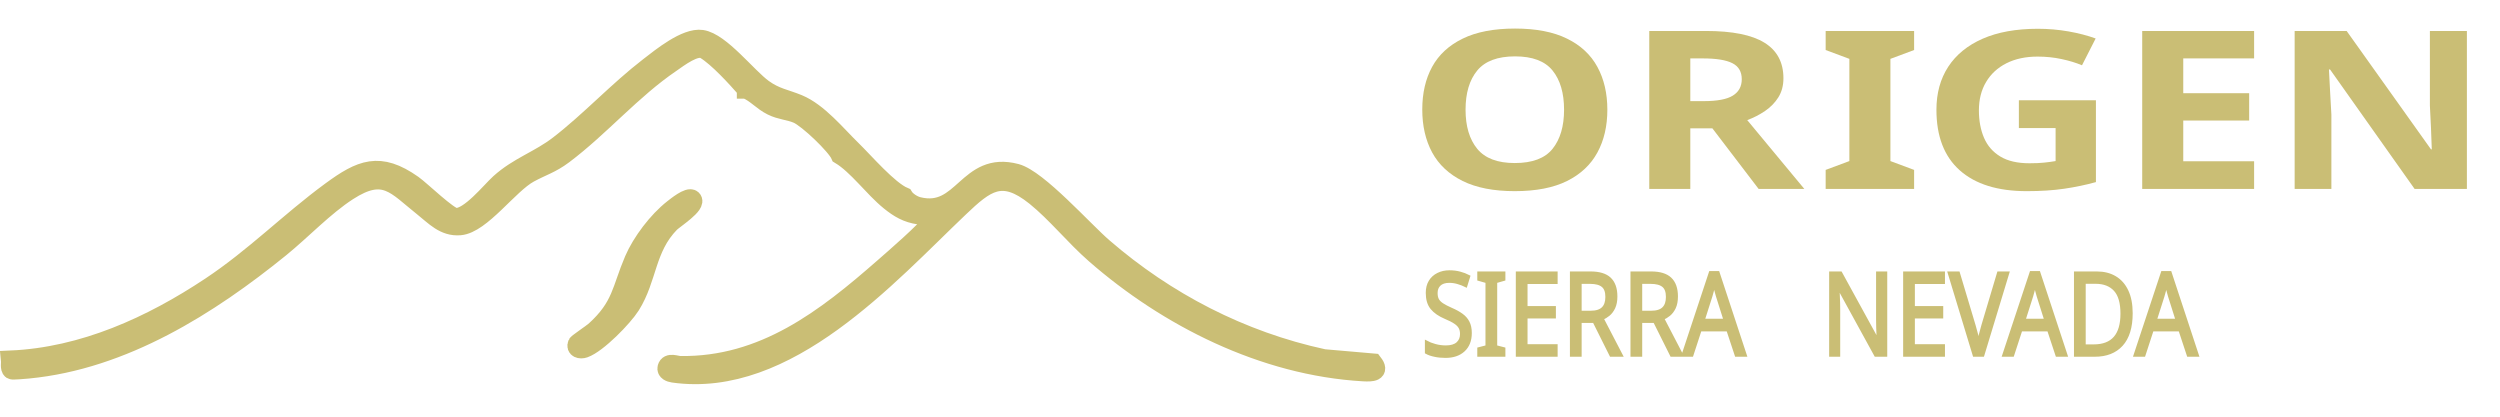
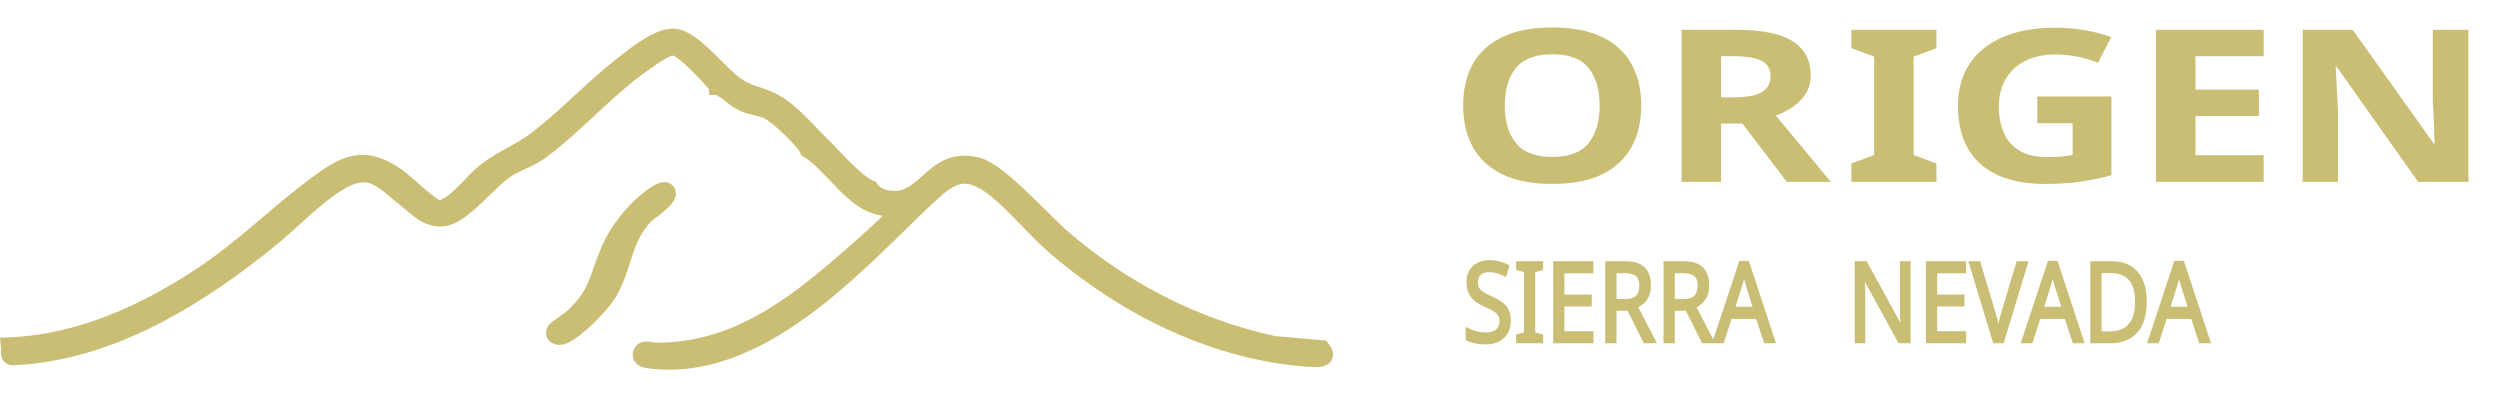
- <svg xmlns="http://www.w3.org/2000/svg" id="Capa_1" data-name="Capa 1" viewBox="0 0 535.03 89.12">
+ <svg xmlns="http://www.w3.org/2000/svg" id="Capa_1" data-name="Capa 1" viewBox="0 0 555.98 89.13">
  <defs>
    <style>
      .cls-1 {
-         letter-spacing: 0em;
+         letter-spacing: -.01em;
      }

-       .cls-2 {
+       .cls-1, .cls-2, .cls-3, .cls-4, .cls-5 {
+         isolation: isolate;
+       }
+ 
+       .cls-1, .cls-2, .cls-3, .cls-6 {
+         fill: #cabe75;
+       }
+ 
+       .cls-1, .cls-3 {
+         font-family: PlayfairDisplay-SemiBold, 'Playfair Display';
+         font-size: 47.36px;
+         font-weight: 600;
+       }
+ 
+       .cls-2, .cls-5 {
+         font-family: Papyrus-Regular, Papyrus;
+         font-size: 24.51px;
+       }
+ 
+       .cls-6 {
        stroke-width: 4px;
      }

-       .cls-2, .cls-3 {
+       .cls-6, .cls-5 {
        stroke: #cabe75;
        stroke-miterlimit: 10;
      }

-       .cls-2, .cls-3, .cls-4 {
-         fill: #cabe75;
-       }
- 
-       .cls-3 {
-         font-family: Papyrus-Regular, Papyrus;
-         font-size: 24.51px;
+       .cls-5 {
+         fill: none;
        stroke-width: .75px;
-       }
- 
-       .cls-4 {
-         font-family: PlayfairDisplay-ExtraBold, 'Playfair Display';
-         font-size: 47.36px;
-         font-weight: 700;
-       }
- 
-       .cls-5 {
-         letter-spacing: 0em;
      }
    </style>
  </defs>
-   <text class="cls-4" transform="translate(301 40.44) scale(1.23 1)">
-     <tspan class="cls-1" x="0" y="0">O</tspan>
-     <tspan x="37.98" y="0">R</tspan>
-     <tspan class="cls-5" x="71.42" y="0">I</tspan>
-     <tspan x="89.46" y="0">GEN</tspan>
-   </text>
+   <g class="cls-4">
+     <text class="cls-3" transform="translate(322.01 40.44) scale(1.23 1)">
+       <tspan x="0" y="0">O</tspan>
+     </text>
+     <text class="cls-1" transform="translate(368.72 40.44) scale(1.23 1)">
+       <tspan x="0" y="0">R</tspan>
+     </text>
+     <text class="cls-3" transform="translate(409.86 40.44) scale(1.23 1)">
+       <tspan x="0" y="0">I</tspan>
+     </text>
+     <text class="cls-3" transform="translate(432.05 40.44) scale(1.23 1)">
+       <tspan x="0" y="0">GEN</tspan>
+     </text>
+   </g>
  <g>
-     <path class="cls-2" d="M159.69,19.09c-2.13-2.43-6.04-6.75-8.84-8.45-1.9-1.15-5.63,1.79-7.24,2.89-8.37,5.69-15.05,13.62-23,19.6-2.68,2.01-4.59,2.48-7.34,3.98-4.34,2.35-10.26,10.86-14.83,11.24-3.39.29-5.46-2.09-7.91-4.03-5.83-4.62-8.23-8.44-16.06-3.38-5.07,3.28-9.78,8.31-14.49,12.14-15.16,12.29-33.53,23.97-53.97,25.94-.53.05-3.33.3-3.51.17-.51-.35-.23-1.62-.29-2.17,15.67-.67,30.2-7.35,42.78-15.7,9.49-6.3,16.9-13.89,25.78-20.41,6.46-4.74,10.45-6.49,17.61-1.43,1.79,1.27,7.63,6.98,9.13,7.04,2.97.11,7.41-5.52,9.42-7.34,4-3.61,8.44-4.93,12.63-8.16,6.69-5.15,12.57-11.58,19.31-16.77,2.6-2,7.89-6.35,11.33-5.85,4.05.59,9.74,8.08,13.16,10.55,2.65,1.91,4.66,2.11,7.48,3.27,4.33,1.79,8.2,6.61,11.49,9.81,2.7,2.63,7.83,8.64,11.11,10.03.54.89,1.93,1.82,3.1,2.1,9.6,2.34,10.38-9.9,20.92-7.12,4.69,1.24,14.47,12.29,18.69,15.92,13.38,11.56,29.38,19.93,47.15,23.77l10.58.92c1.54,2-.29,2.06-2.08,1.96-21.41-1.22-42.01-11.69-57.47-25.22-4.39-3.83-8.32-8.77-12.75-12.34-7.19-5.78-10.62-2.95-16.28,2.43-15.25,14.5-36.81,38.88-61.23,35.4-.66-.1-1.57-.42-1.35-1.22.35-1.27,1.99-.48,2.84-.47,17.87.28,31.14-10.09,43.51-20.93,2.34-2.05,9.14-7.92,10.6-10.07,1.18-1.74-1.71-.97-2.98-1.15-2.58-.37-4.31-1.4-6.27-2.98-3.56-2.88-6.93-7.65-10.64-9.89-.86-2-6.92-7.79-9.12-8.74-1.79-.77-3.57-.77-5.48-1.72-2.11-1.04-3.32-2.67-5.47-3.59h-.02Z" />
-     <path class="cls-2" d="M123.52,73.59c.09-.21,3.23-2.34,3.81-2.86,5.74-5.21,5.56-8.72,8.3-15.11,1.63-3.81,5.08-8.37,8.42-10.98.64-.5,3.35-2.71,4.09-2.01,1.19,1.12-3.88,4.3-4.71,5.16-5.21,5.35-4.74,11.72-8.42,17.58-1.59,2.53-7.13,8.23-9.98,9.22-.85.3-1.94,0-1.51-1h0Z" />
+     <path class="cls-6" d="M159.7,19.09c-2.13-2.43-6.04-6.75-8.84-8.45-1.9-1.15-5.63,1.79-7.24,2.89-8.37,5.69-15.05,13.62-23,19.6-2.68,2.01-4.59,2.48-7.34,3.98-4.34,2.35-10.26,10.86-14.83,11.24-3.39.29-5.46-2.09-7.91-4.03-5.83-4.62-8.23-8.44-16.06-3.38-5.07,3.28-9.78,8.31-14.49,12.14-15.16,12.29-33.53,23.97-53.97,25.94-.53.05-3.33.3-3.51.17-.51-.35-.23-1.62-.29-2.17,15.67-.67,30.2-7.35,42.78-15.7,9.49-6.3,16.9-13.89,25.78-20.41,6.46-4.74,10.45-6.49,17.61-1.43,1.79,1.27,7.63,6.98,9.13,7.04,2.97.11,7.41-5.52,9.42-7.34,4-3.61,8.44-4.93,12.63-8.16,6.69-5.15,12.57-11.58,19.31-16.77,2.6-2,7.89-6.35,11.33-5.85,4.05.59,9.74,8.08,13.16,10.55,2.65,1.91,4.66,2.11,7.48,3.27,4.33,1.79,8.2,6.61,11.49,9.81,2.7,2.63,7.83,8.64,11.11,10.03.54.89,1.93,1.82,3.1,2.1,9.6,2.34,10.38-9.9,20.92-7.12,4.69,1.24,14.47,12.29,18.69,15.92,13.38,11.56,29.38,19.93,47.15,23.77l10.58.92c1.54,2-.29,2.06-2.08,1.96-21.41-1.22-42.01-11.69-57.47-25.22-4.39-3.83-8.32-8.77-12.75-12.34-7.19-5.78-10.62-2.95-16.28,2.43-15.25,14.5-36.81,38.88-61.23,35.4-.66-.1-1.57-.42-1.35-1.22.35-1.27,1.99-.48,2.84-.47,17.87.28,31.14-10.09,43.51-20.93,2.34-2.05,9.14-7.92,10.6-10.07,1.18-1.74-1.71-.97-2.98-1.15-2.58-.37-4.31-1.4-6.27-2.98-3.56-2.88-6.93-7.65-10.64-9.89-.86-2-6.92-7.79-9.12-8.74-1.79-.77-3.57-.77-5.48-1.72-2.11-1.04-3.32-2.67-5.47-3.59h-.02v-.03Z" />
+     <path class="cls-6" d="M123.53,73.59c.09-.21,3.23-2.34,3.81-2.86,5.74-5.21,5.56-8.72,8.3-15.11,1.63-3.81,5.08-8.37,8.42-10.98.64-.5,3.35-2.71,4.09-2.01,1.19,1.12-3.88,4.3-4.71,5.16-5.21,5.35-4.74,11.72-8.42,17.58-1.59,2.53-7.13,8.23-9.98,9.22-.85.3-1.94,0-1.51-1h0Z" />
  </g>
-   <text class="cls-3" transform="translate(304.2 75.97) scale(.85 1)">
-     <tspan x="0" y="0" xml:space="preserve">SIERRA   NEVADA</tspan>
-   </text>
+   <g class="cls-4">
+     <text class="cls-2" transform="translate(325.21 75.97) scale(.85 1)">
+       <tspan x="0" y="0" xml:space="preserve">SIERRA   NEVADA</tspan>
+     </text>
+     <text class="cls-5" transform="translate(325.21 75.97) scale(.85 1)">
+       <tspan x="0" y="0" xml:space="preserve">SIERRA   NEVADA</tspan>
+     </text>
+   </g>
</svg>
